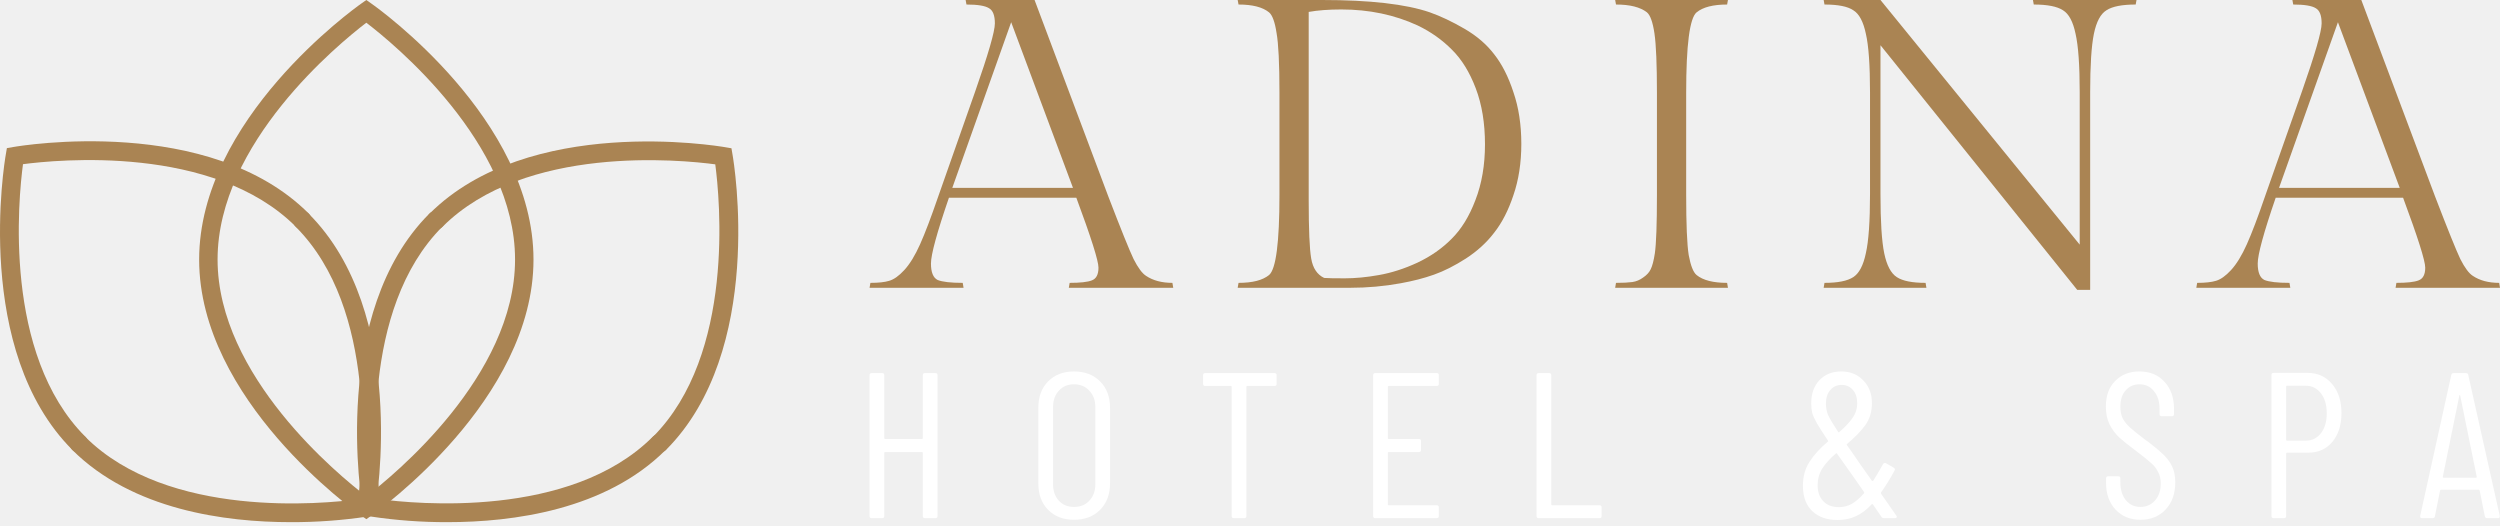
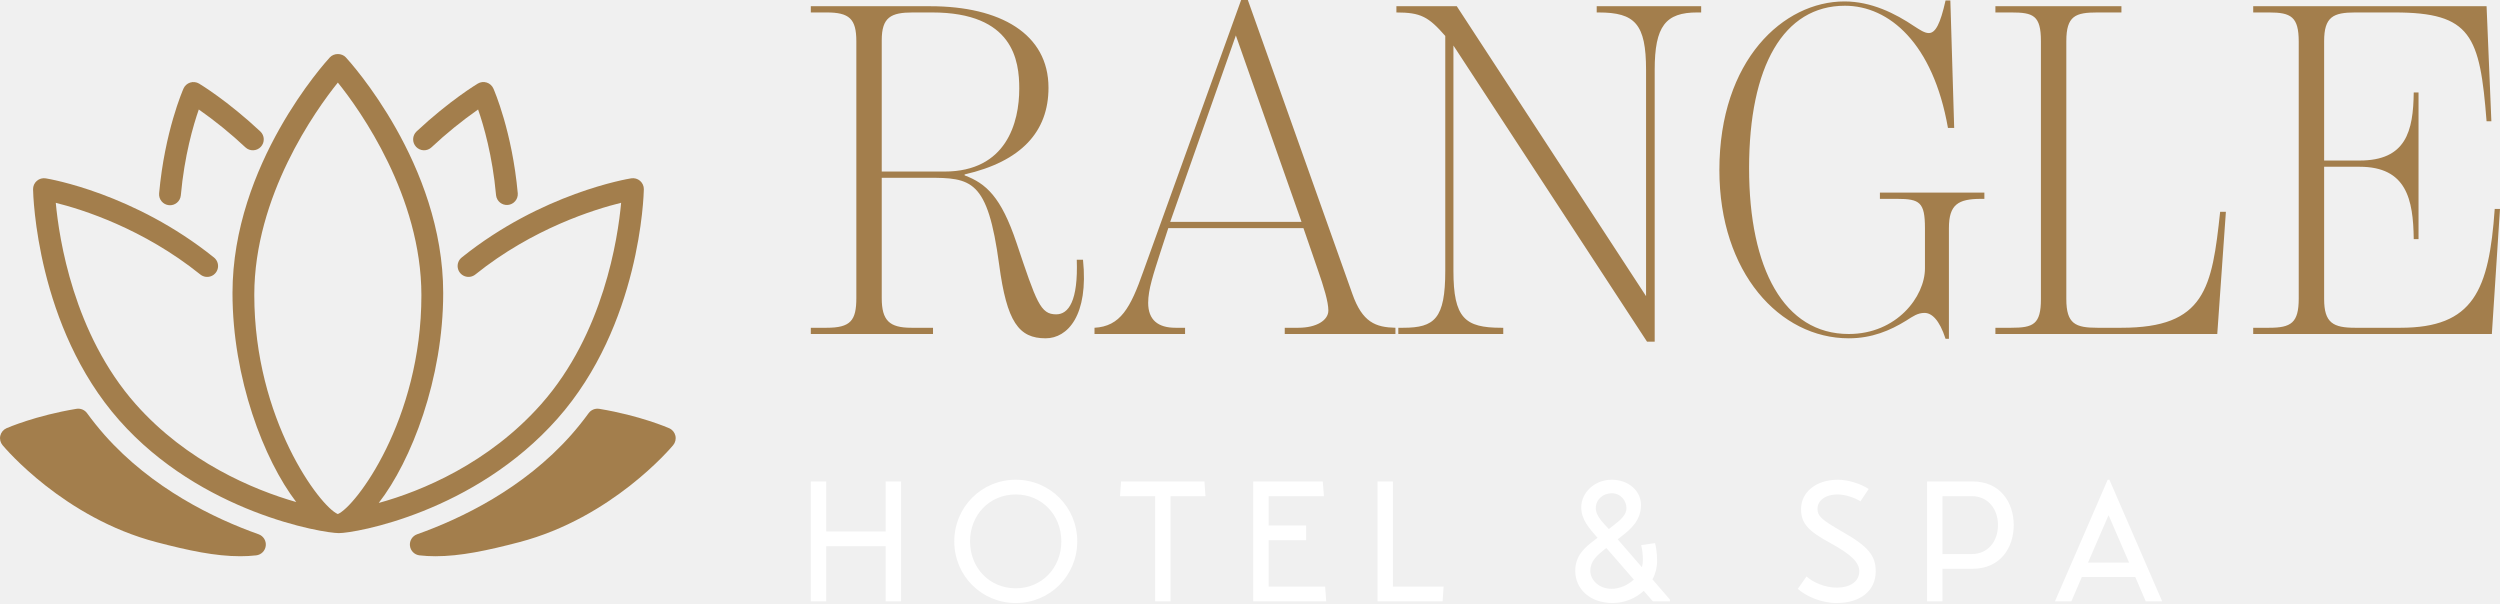
- <svg xmlns="http://www.w3.org/2000/svg" width="138" height="29" viewBox="0 0 138 29" fill="none">
-   <path d="M50.939 20.71C50.939 20.634 50.977 20.595 51.054 20.595H51.637C51.713 20.595 51.751 20.634 51.751 20.71V28.487C51.751 28.563 51.713 28.601 51.637 28.601H51.054C50.977 28.601 50.939 28.563 50.939 28.487V24.998C50.939 24.968 50.924 24.953 50.893 24.953H48.858C48.827 24.953 48.812 24.968 48.812 24.998V28.487C48.812 28.563 48.774 28.601 48.698 28.601H48.114C48.038 28.601 48 28.563 48 28.487V20.71C48 20.634 48.038 20.595 48.114 20.595H48.698C48.774 20.595 48.812 20.634 48.812 20.71V24.186C48.812 24.217 48.827 24.232 48.858 24.232H50.893C50.924 24.232 50.939 24.217 50.939 24.186V20.71Z" fill="white" />
-   <path d="M59.284 28.692C58.697 28.692 58.221 28.509 57.855 28.143C57.496 27.777 57.317 27.293 57.317 26.691V22.505C57.317 21.903 57.496 21.419 57.855 21.053C58.221 20.687 58.697 20.504 59.284 20.504C59.879 20.504 60.359 20.687 60.725 21.053C61.091 21.419 61.274 21.903 61.274 22.505V26.691C61.274 27.286 61.091 27.77 60.725 28.143C60.359 28.509 59.879 28.692 59.284 28.692ZM59.284 27.983C59.635 27.983 59.917 27.869 60.13 27.64C60.352 27.404 60.462 27.103 60.462 26.737V22.471C60.462 22.097 60.352 21.796 60.13 21.567C59.917 21.331 59.635 21.213 59.284 21.213C58.941 21.213 58.663 21.331 58.449 21.567C58.236 21.796 58.129 22.097 58.129 22.471V26.737C58.129 27.103 58.236 27.404 58.449 27.64C58.663 27.869 58.941 27.983 59.284 27.983Z" fill="white" />
-   <path d="M70.355 20.595C70.432 20.595 70.47 20.634 70.47 20.71V21.19C70.47 21.266 70.432 21.305 70.355 21.305H68.846C68.815 21.305 68.8 21.32 68.8 21.35V28.487C68.8 28.563 68.762 28.601 68.686 28.601H68.102C68.026 28.601 67.988 28.563 67.988 28.487V21.35C67.988 21.32 67.973 21.305 67.942 21.305H66.524C66.448 21.305 66.41 21.266 66.41 21.19V20.71C66.41 20.634 66.448 20.595 66.524 20.595H70.355Z" fill="white" />
-   <path d="M79.423 21.19C79.423 21.266 79.385 21.305 79.308 21.305H76.655C76.625 21.305 76.609 21.32 76.609 21.35V24.186C76.609 24.217 76.625 24.232 76.655 24.232H78.325C78.401 24.232 78.439 24.27 78.439 24.347V24.838C78.439 24.915 78.401 24.953 78.325 24.953H76.655C76.625 24.953 76.609 24.968 76.609 24.998V27.846C76.609 27.877 76.625 27.892 76.655 27.892H79.308C79.385 27.892 79.423 27.93 79.423 28.006V28.487C79.423 28.563 79.385 28.601 79.308 28.601H75.912C75.836 28.601 75.797 28.563 75.797 28.487V20.71C75.797 20.634 75.836 20.595 75.912 20.595H79.308C79.385 20.595 79.423 20.634 79.423 20.71V21.19Z" fill="white" />
-   <path d="M84.932 28.601C84.856 28.601 84.818 28.563 84.818 28.487V20.71C84.818 20.634 84.856 20.595 84.932 20.595H85.515C85.591 20.595 85.63 20.634 85.63 20.71V27.846C85.63 27.877 85.645 27.892 85.675 27.892H88.294C88.371 27.892 88.409 27.93 88.409 28.006V28.487C88.409 28.563 88.371 28.601 88.294 28.601H84.932Z" fill="white" />
-   <path d="M104.679 28.464C104.694 28.479 104.702 28.502 104.702 28.532C104.702 28.548 104.694 28.563 104.679 28.578C104.664 28.593 104.641 28.601 104.611 28.601H103.993C103.932 28.601 103.886 28.578 103.856 28.532L103.387 27.846C103.379 27.831 103.368 27.823 103.353 27.823C103.337 27.823 103.326 27.827 103.318 27.835C103.036 28.14 102.743 28.361 102.438 28.498C102.14 28.635 101.805 28.704 101.431 28.704C100.844 28.704 100.379 28.54 100.036 28.212C99.693 27.884 99.521 27.419 99.521 26.817C99.521 26.306 99.643 25.864 99.887 25.49C100.131 25.109 100.467 24.739 100.894 24.381C100.917 24.373 100.92 24.354 100.905 24.324C100.631 23.912 100.429 23.596 100.299 23.375C100.169 23.146 100.082 22.955 100.036 22.803C99.998 22.642 99.979 22.463 99.979 22.265C99.979 21.731 100.131 21.305 100.436 20.984C100.741 20.664 101.142 20.504 101.637 20.504C102.133 20.504 102.537 20.668 102.849 20.996C103.17 21.316 103.33 21.735 103.33 22.254C103.33 22.719 103.212 23.119 102.975 23.454C102.739 23.782 102.4 24.133 101.957 24.507C101.934 24.514 101.931 24.533 101.946 24.564C102.251 24.991 102.476 25.315 102.621 25.536L103.33 26.542C103.337 26.55 103.349 26.554 103.364 26.554C103.379 26.554 103.391 26.55 103.398 26.542C103.505 26.382 103.688 26.073 103.947 25.616C103.963 25.585 103.985 25.567 104.016 25.559C104.046 25.551 104.077 25.555 104.107 25.57L104.542 25.822C104.603 25.86 104.614 25.913 104.576 25.982C104.332 26.432 104.085 26.832 103.833 27.183C103.825 27.206 103.825 27.229 103.833 27.252L104.679 28.464ZM101.66 21.247C101.401 21.247 101.191 21.343 101.031 21.533C100.871 21.716 100.791 21.968 100.791 22.288C100.791 22.502 100.829 22.703 100.905 22.894C100.989 23.085 101.176 23.401 101.466 23.843C101.481 23.874 101.5 23.878 101.523 23.855C101.843 23.58 102.087 23.321 102.255 23.077C102.43 22.833 102.518 22.559 102.518 22.254C102.518 21.949 102.438 21.705 102.278 21.522C102.117 21.339 101.912 21.247 101.66 21.247ZM101.511 27.995C101.763 27.995 101.999 27.934 102.22 27.812C102.441 27.682 102.666 27.488 102.895 27.229C102.91 27.206 102.91 27.183 102.895 27.16L102.346 26.371L101.397 25.033C101.382 25.01 101.363 25.01 101.34 25.033C101.012 25.315 100.76 25.593 100.585 25.868C100.417 26.142 100.333 26.451 100.333 26.794C100.333 27.152 100.436 27.442 100.642 27.663C100.848 27.884 101.138 27.995 101.511 27.995Z" fill="white" />
-   <path d="M118.154 28.692C117.589 28.692 117.132 28.506 116.781 28.132C116.431 27.759 116.255 27.27 116.255 26.668V26.405C116.255 26.329 116.293 26.291 116.37 26.291H116.93C117.006 26.291 117.044 26.329 117.044 26.405V26.634C117.044 27.038 117.147 27.366 117.353 27.617C117.559 27.861 117.826 27.983 118.154 27.983C118.474 27.983 118.741 27.865 118.954 27.629C119.168 27.392 119.274 27.08 119.274 26.691C119.274 26.432 119.221 26.211 119.114 26.028C119.015 25.837 118.882 25.673 118.714 25.536C118.554 25.391 118.283 25.174 117.902 24.884C117.521 24.602 117.22 24.362 116.999 24.164C116.777 23.958 116.594 23.714 116.45 23.432C116.312 23.15 116.244 22.818 116.244 22.437C116.244 21.842 116.415 21.373 116.758 21.03C117.101 20.679 117.547 20.504 118.096 20.504C118.676 20.504 119.137 20.695 119.48 21.076C119.831 21.449 120.006 21.949 120.006 22.574V22.86C120.006 22.936 119.968 22.974 119.892 22.974H119.32C119.244 22.974 119.206 22.936 119.206 22.86V22.562C119.206 22.158 119.103 21.834 118.897 21.59C118.699 21.339 118.432 21.213 118.096 21.213C117.791 21.213 117.54 21.323 117.342 21.545C117.143 21.758 117.044 22.063 117.044 22.46C117.044 22.696 117.086 22.906 117.17 23.089C117.262 23.264 117.395 23.432 117.57 23.592C117.746 23.752 118.005 23.962 118.348 24.221C118.806 24.556 119.145 24.831 119.366 25.044C119.595 25.25 119.77 25.479 119.892 25.73C120.014 25.974 120.075 26.272 120.075 26.622C120.075 27.248 119.896 27.751 119.537 28.132C119.179 28.506 118.718 28.692 118.154 28.692Z" fill="white" />
-   <path d="M127.385 20.584C127.942 20.584 128.391 20.79 128.734 21.201C129.078 21.606 129.249 22.139 129.249 22.803C129.249 23.458 129.081 23.988 128.746 24.392C128.41 24.789 127.968 24.987 127.419 24.987H126.241C126.211 24.987 126.196 25.002 126.196 25.033V28.487C126.196 28.563 126.157 28.601 126.081 28.601H125.498C125.422 28.601 125.384 28.563 125.384 28.487V20.698C125.384 20.622 125.422 20.584 125.498 20.584H127.385ZM127.282 24.324C127.625 24.324 127.903 24.186 128.117 23.912C128.33 23.637 128.437 23.271 128.437 22.814C128.437 22.357 128.33 21.991 128.117 21.716C127.903 21.434 127.625 21.293 127.282 21.293H126.241C126.211 21.293 126.196 21.308 126.196 21.339V24.278C126.196 24.308 126.211 24.324 126.241 24.324H127.282Z" fill="white" />
-   <path d="M137.289 28.601C137.221 28.601 137.179 28.567 137.163 28.498L136.877 27.08C136.877 27.065 136.87 27.053 136.855 27.046C136.847 27.038 136.836 27.034 136.82 27.034H134.75C134.735 27.034 134.72 27.038 134.705 27.046C134.697 27.053 134.693 27.065 134.693 27.08L134.407 28.498C134.4 28.567 134.358 28.601 134.281 28.601H133.698C133.66 28.601 133.63 28.59 133.607 28.567C133.591 28.544 133.588 28.513 133.595 28.475L135.311 20.698C135.326 20.63 135.368 20.595 135.436 20.595H136.123C136.199 20.595 136.241 20.63 136.248 20.698L137.987 28.475V28.498C137.987 28.567 137.953 28.601 137.884 28.601H137.289ZM134.842 26.325C134.842 26.356 134.853 26.371 134.876 26.371H136.683C136.706 26.371 136.717 26.356 136.717 26.325L135.802 21.831C135.795 21.808 135.787 21.796 135.78 21.796C135.772 21.796 135.764 21.808 135.757 21.831L134.842 26.325Z" fill="white" />
-   <path d="M59.045 15.614C59.629 15.614 60.036 15.569 60.267 15.478C60.513 15.387 60.636 15.153 60.636 14.774C60.636 14.396 60.228 13.11 59.414 10.916H52.381C51.72 12.838 51.389 14.048 51.389 14.547C51.389 15.032 51.513 15.334 51.758 15.455C52.02 15.561 52.481 15.614 53.142 15.614L53.188 15.886H48L48.046 15.614C48.492 15.614 48.838 15.576 49.084 15.501C49.345 15.425 49.622 15.228 49.914 14.911C50.221 14.578 50.513 14.101 50.79 13.481C51.067 12.861 51.397 11.991 51.782 10.871L53.834 5.038C54.556 2.981 54.917 1.732 54.917 1.294C54.917 0.855 54.81 0.575 54.595 0.454C54.379 0.318 53.964 0.25 53.349 0.25L53.303 0H57.108L61.189 10.871C61.881 12.671 62.342 13.814 62.573 14.298C62.819 14.782 63.049 15.092 63.264 15.228C63.649 15.486 64.133 15.614 64.717 15.614L64.763 15.886H58.999L59.045 15.614ZM55.817 1.226L52.566 10.372H59.229L55.817 1.226Z" fill="#AA8453" />
-   <path d="M72.978 0C75.622 0 77.605 0.227 78.927 0.681C79.526 0.893 80.164 1.195 80.841 1.589C81.517 1.982 82.063 2.451 82.478 2.996C82.908 3.54 83.262 4.236 83.539 5.084C83.831 5.931 83.977 6.884 83.977 7.943C83.977 8.987 83.831 9.933 83.539 10.78C83.262 11.612 82.908 12.301 82.478 12.845C82.063 13.39 81.54 13.867 80.91 14.275C80.295 14.669 79.711 14.964 79.158 15.16C78.604 15.357 77.989 15.516 77.313 15.637C76.406 15.803 75.476 15.886 74.523 15.886H68.32L68.367 15.614C69.135 15.614 69.696 15.47 70.05 15.183C70.434 14.865 70.626 13.39 70.626 10.757V5.129C70.626 3.51 70.572 2.406 70.465 1.816C70.373 1.21 70.234 0.832 70.05 0.681C69.696 0.393 69.135 0.25 68.367 0.25L68.32 0H72.978ZM73.093 15.342C73.278 15.357 73.654 15.364 74.223 15.364C74.807 15.364 75.438 15.304 76.114 15.183C76.806 15.062 77.513 14.835 78.235 14.502C78.973 14.154 79.603 13.715 80.126 13.186C80.664 12.656 81.102 11.945 81.44 11.053C81.794 10.145 81.971 9.116 81.971 7.966C81.971 6.801 81.802 5.772 81.463 4.879C81.125 3.987 80.687 3.276 80.149 2.746C79.611 2.201 78.981 1.755 78.258 1.407C76.982 0.817 75.576 0.522 74.039 0.522C73.347 0.522 72.748 0.567 72.24 0.658V11.03C72.24 12.664 72.286 13.746 72.379 14.275C72.471 14.805 72.709 15.16 73.093 15.342Z" fill="#AA8453" />
-   <path d="M93.077 5.129V10.757C93.077 12.376 93.123 13.481 93.215 14.071C93.323 14.661 93.469 15.032 93.653 15.183C94.007 15.47 94.568 15.614 95.337 15.614L95.383 15.886H89.157L89.203 15.614C89.588 15.614 89.887 15.599 90.103 15.569C90.318 15.539 90.518 15.455 90.702 15.319C90.902 15.183 91.04 15.032 91.117 14.865C91.209 14.684 91.286 14.389 91.348 13.98C91.424 13.451 91.463 12.376 91.463 10.757V5.129C91.463 3.556 91.417 2.459 91.325 1.838C91.232 1.218 91.094 0.832 90.91 0.681C90.541 0.393 89.972 0.25 89.203 0.25L89.157 0H95.383L95.337 0.25C94.568 0.25 94.007 0.393 93.653 0.681C93.269 0.999 93.077 2.481 93.077 5.129Z" fill="#AA8453" />
-   <path d="M115.377 5.106V16H114.662L103.802 2.496V10.712C103.802 12.225 103.871 13.314 104.009 13.98C104.148 14.646 104.378 15.085 104.701 15.296C105.024 15.508 105.554 15.614 106.292 15.614L106.338 15.886H100.666L100.712 15.614C101.45 15.614 101.98 15.508 102.303 15.296C102.626 15.085 102.856 14.646 102.995 13.98C103.148 13.314 103.225 12.225 103.225 10.712V5.106C103.225 3.593 103.148 2.512 102.995 1.861C102.856 1.195 102.626 0.764 102.303 0.567C101.995 0.356 101.465 0.25 100.712 0.25L100.666 0H103.802L114.8 13.504V5.106C114.8 3.609 114.723 2.527 114.57 1.861C114.431 1.195 114.201 0.764 113.878 0.567C113.555 0.356 113.017 0.25 112.264 0.25L112.218 0H117.936L117.89 0.25C117.137 0.25 116.599 0.356 116.276 0.567C115.953 0.764 115.723 1.195 115.584 1.861C115.446 2.527 115.377 3.609 115.377 5.106Z" fill="#AA8453" />
-   <path d="M132.282 15.614C132.866 15.614 133.273 15.569 133.504 15.478C133.75 15.387 133.873 15.153 133.873 14.774C133.873 14.396 133.465 13.11 132.651 10.916H125.618C124.957 12.838 124.626 14.048 124.626 14.547C124.626 15.032 124.749 15.334 124.995 15.455C125.257 15.561 125.718 15.614 126.379 15.614L126.425 15.886H121.237L121.283 15.614C121.729 15.614 122.075 15.576 122.321 15.501C122.582 15.425 122.859 15.228 123.151 14.911C123.458 14.578 123.75 14.101 124.027 13.481C124.304 12.861 124.634 11.991 125.018 10.871L127.071 5.038C127.793 2.981 128.154 1.732 128.154 1.294C128.154 0.855 128.047 0.575 127.831 0.454C127.616 0.318 127.201 0.25 126.586 0.25L126.54 0H130.345L134.426 10.871C135.118 12.671 135.579 13.814 135.809 14.298C136.055 14.782 136.286 15.092 136.501 15.228C136.886 15.486 137.37 15.614 137.954 15.614L138 15.886H132.236L132.282 15.614ZM129.054 1.226L125.802 10.372H132.466L129.054 1.226Z" fill="#AA8453" />
-   <path d="M4.352 24.983C4.285 24.983 4.219 24.97 4.158 24.944C4.097 24.918 4.041 24.88 3.994 24.833C-1.491 19.351 0.243 8.969 0.32 8.529L0.38 8.176L0.734 8.115C1.174 8.038 11.562 6.314 17.043 11.787C17.138 11.883 17.192 12.012 17.192 12.147C17.192 12.282 17.138 12.411 17.043 12.507C16.947 12.602 16.818 12.656 16.683 12.656C16.548 12.656 16.418 12.602 16.323 12.507C11.76 7.956 3.136 8.818 1.269 9.063C1.019 10.93 0.152 19.549 4.714 24.109C4.81 24.204 4.863 24.334 4.863 24.468C4.863 24.603 4.81 24.733 4.714 24.828C4.668 24.878 4.612 24.917 4.549 24.944C4.487 24.97 4.42 24.984 4.352 24.983Z" fill="#AA8453" />
-   <path d="M16.047 28.823C12.429 28.823 7.31 28.146 3.99 24.836C3.895 24.741 3.841 24.611 3.841 24.476C3.841 24.341 3.895 24.212 3.99 24.116C4.086 24.021 4.215 23.968 4.35 23.968C4.485 23.968 4.615 24.021 4.71 24.116C9.273 28.668 17.897 27.81 19.764 27.56C20.014 25.694 20.881 17.07 16.319 12.515C16.224 12.419 16.17 12.29 16.17 12.155C16.17 12.02 16.224 11.891 16.319 11.795C16.414 11.7 16.544 11.646 16.679 11.646C16.814 11.646 16.943 11.7 17.039 11.795C22.52 17.277 20.791 27.659 20.713 28.099L20.652 28.452L20.299 28.512C18.892 28.724 17.47 28.828 16.047 28.823Z" fill="#AA8453" />
-   <path d="M36.396 24.984C36.262 24.983 36.134 24.93 36.038 24.837C35.943 24.742 35.889 24.612 35.889 24.477C35.889 24.342 35.943 24.213 36.038 24.117C40.592 19.558 39.729 10.938 39.483 9.072C37.616 8.822 28.988 7.96 24.43 12.516C24.334 12.611 24.204 12.665 24.069 12.665C23.934 12.665 23.805 12.611 23.709 12.516C23.614 12.42 23.561 12.291 23.561 12.156C23.561 12.021 23.614 11.892 23.709 11.796C29.194 6.323 39.583 8.051 40.023 8.124L40.376 8.185L40.436 8.538C40.514 8.978 42.239 19.355 36.762 24.837C36.663 24.931 36.532 24.983 36.396 24.984Z" fill="#AA8453" />
-   <path d="M24.697 28.823C23.272 28.827 21.849 28.722 20.441 28.508L20.087 28.448L20.027 28.094C19.949 27.655 18.22 17.273 23.701 11.791C23.797 11.696 23.926 11.642 24.061 11.642C24.196 11.642 24.325 11.696 24.421 11.791C24.516 11.886 24.57 12.016 24.57 12.151C24.57 12.286 24.516 12.415 24.421 12.511C19.859 17.07 20.726 25.689 20.976 27.556C22.843 27.806 31.471 28.668 36.029 24.112C36.125 24.017 36.255 23.963 36.39 23.963C36.525 23.963 36.654 24.017 36.75 24.112C36.845 24.208 36.898 24.337 36.898 24.472C36.898 24.607 36.845 24.736 36.75 24.832C33.434 28.15 28.315 28.823 24.697 28.823Z" fill="#AA8453" />
-   <path d="M20.221 28.659L19.928 28.453C19.561 28.194 10.993 22.074 10.993 14.33C10.993 6.585 19.565 0.465 19.928 0.207L20.221 0L20.514 0.207C20.881 0.465 29.449 6.577 29.449 14.33C29.449 22.074 20.876 28.194 20.514 28.453L20.221 28.659ZM20.221 1.254C18.724 2.396 12.01 7.887 12.01 14.325C12.01 20.764 18.724 26.255 20.221 27.397C21.717 26.255 28.431 20.764 28.431 14.325C28.431 7.887 21.721 2.4 20.221 1.254Z" fill="#AA8453" />
+ <svg xmlns="http://www.w3.org/2000/svg" width="429" height="103.48" viewBox="0 0 370 89.249" class="css-1j8o68f" fill="#a37e4c">
+   <path d="M25.01 30.371a1.613 1.613 0 0 0 1.751-1.461c.531-5.871 1.843-10.365 2.66-12.706a62.36 62.36 0 0 1 6.9 5.604 1.613 1.613 0 0 0 2.204-2.356c-4.857-4.544-8.893-6.979-9.063-7.08a1.614 1.614 0 0 0-2.304.732c-.113.256-2.783 6.377-3.61 15.517a1.614 1.614 0 0 0 1.461 1.75z" />
+   <path d="M82.513 61.951c12.271-13.863 12.76-33.123 12.775-33.936a1.613 1.613 0 0 0-1.867-1.622c-.536.085-13.23 2.195-25.076 11.706a1.613 1.613 0 1 0 2.02 2.515c8.477-6.806 17.615-9.63 21.562-10.603-.475 5.23-2.588 19.36-11.829 29.801-7.752 8.756-17.71 12.884-24.045 14.624 4.837-6.229 9.54-18.376 9.54-31.066 0-19.069-13.82-34.24-14.407-34.876-.61-.66-1.758-.66-2.369 0-.59.637-14.409 15.808-14.409 34.877 0 12.596 4.634 24.663 9.433 30.932-6.355-1.816-16.208-5.96-23.76-14.49C10.862 49.398 8.736 35.257 8.254 30.019c3.91.973 12.902 3.79 21.381 10.597a1.613 1.613 0 1 0 2.02-2.515C19.81 28.592 7.289 26.48 6.762 26.395a1.615 1.615 0 0 0-1.87 1.621c.015.813.503 20.341 12.774 34.205 12.092 13.66 30.09 16.68 32.489 16.68s20.061-3.058 32.358-16.95zm-44.879-18.31c0-14.62 9.065-27.327 12.367-31.42 3.304 4.088 12.365 16.842 12.365 31.487 0 18.472-9.77 31.294-12.362 32.37h-.013c-2.594-1.076-12.357-13.973-12.357-32.438z" />
+   <path d="M63.858 21.807a62.487 62.487 0 0 1 6.9-5.603c.815 2.342 2.128 6.835 2.66 12.705a1.613 1.613 0 0 0 3.212-.29c-.827-9.14-3.495-15.26-3.61-15.517a1.613 1.613 0 0 0-2.304-.733c-.17.102-4.205 2.537-9.062 7.08a1.613 1.613 0 0 0-.075 2.28 1.61 1.61 0 0 0 2.28.078zM38.27 79.072c-6.515-2.315-15.76-6.747-22.808-14.708a44.21 44.21 0 0 1-2.58-3.218 1.62 1.62 0 0 0-1.565-.64C5.28 61.502 1.138 63.3.965 63.375a1.613 1.613 0 0 0-.591 2.508c.364.438 9.081 10.773 22.792 14.36 4.774 1.248 8.71 2.08 12.4 2.08.816 0 1.607-.044 2.35-.129a1.613 1.613 0 0 0 .354-3.122zm61.688-14.59a1.612 1.612 0 0 0-.922-1.106c-.174-.075-4.316-1.873-10.352-2.869a1.624 1.624 0 0 0-1.564.64 44.21 44.21 0 0 1-2.58 3.218c-7.05 7.96-16.295 12.392-22.809 14.708a1.613 1.613 0 0 0 .356 3.121c.743.085 1.534.13 2.35.13 3.69 0 7.626-.832 12.4-2.081 13.71-3.587 22.428-13.92 22.793-14.36.322-.389.444-.907.328-1.4z" />
+   <path d="M155.177 12.978c0 6.525-4.042 10.922-12.41 12.837v.142c3.19 1.205 5.39 3.191 7.659 9.929 2.978 8.865 3.546 10.638 5.886 10.638 1.844 0 3.263-1.986 3.05-8.085h.922c.85 8.227-2.27 11.631-5.532 11.631-3.972 0-5.745-2.411-6.88-10.922-1.702-12.624-4.113-12.837-10.567-12.837h-6.808v17.802c0 3.333 1.134 4.397 4.397 4.397h3.191v.922H120v-.922h2.34c3.547 0 4.398-1.064 4.398-4.397V6.099c0-3.334-1.064-4.256-4.397-4.256H120V.921h17.659c10.425 0 17.517 4.114 17.517 12.057zm-24.68 12.411h9.29c9.15 0 11.064-7.234 11.064-12.27 0-4.113-.85-11.276-12.908-11.276h-2.836c-3.263 0-4.61.71-4.61 4.114v19.432zm62.411 8.37h-20l-1.206 3.687c-.993 3.12-1.773 5.39-1.773 7.376 0 2.553 1.49 3.688 4.043 3.688h1.418v.922h-13.404v-.922c3.83-.213 5.32-2.908 7.234-8.369L183.688 0h.993l15.461 43.476c1.49 4.255 3.475 4.964 6.383 5.035v.922h-16.383v-.922h1.986c2.766 0 4.468-1.135 4.468-2.553 0-1.277-.638-3.404-1.631-6.241zm-.284-.923-9.716-27.588-9.716 27.588h19.432zm22.483-26.099V40.07c0 7.022 1.702 8.44 7.092 8.44h.283v.922h-15.531v-.922h.709c4.68 0 6.24-1.348 6.24-8.44V5.32c-2.481-2.837-3.616-3.476-7.233-3.476V.921h8.936l28.014 42.908V10.354c0-6.809-1.631-8.51-7.021-8.51h-.284V.92h15.461v.922h-.567c-4.681 0-6.312 1.986-6.312 8.511v40.213h-1.135zm58.51 42.695c7.092 0 11.277-5.532 11.277-9.716v-5.958c0-3.83-.78-4.326-4.114-4.326h-2.553v-.922h15.461v.922h-.496c-3.405 0-4.752.851-4.752 4.326v16.383h-.497c-.922-2.837-2.056-3.83-3.12-3.83-.993 0-1.702.497-2.695 1.135-2.412 1.49-5.107 2.624-8.51 2.624-10.214 0-19.15-9.716-19.15-24.893 0-16.312 9.504-24.965 18.51-24.965 3.973 0 7.519 1.773 10.356 3.688.78.497 1.489.993 2.127.993.993 0 1.702-1.348 2.482-4.823h.71l.567 18.866h-.922C286.099 6.382 279.575.85 273.05.85c-9.078 0-14.185 8.937-14.185 24.043 0 14.894 5.178 24.539 14.752 24.539zm21.702-.922h2.34c3.263 0 4.398-.496 4.398-4.255V6.099c0-3.83-1.135-4.256-4.397-4.256h-2.34V.921h18.652v.922h-3.546c-3.263 0-4.61.497-4.61 4.256v38.156c0 3.688 1.347 4.255 4.61 4.255h3.546c12.411 0 13.404-5.887 14.61-17.163h.85l-1.276 18.085H295.32v-.922zm38.156 0h2.34c3.263 0 4.398-.71 4.398-4.326V6.17c0-3.688-1.135-4.327-4.397-4.327h-2.34V.921h34.538l.71 17.022h-.71c-.993-12.695-2.27-16.1-13.617-16.1h-5.815c-3.263 0-4.61.639-4.61 4.256v17.66h5.248c6.88 0 7.943-4.327 8.014-10.072h.71V35.39h-.71c-.07-5.886-1.064-10.709-8.014-10.709h-5.248v19.575c0 3.546 1.347 4.255 4.61 4.255h6.666c10.851 0 13.121-5.532 13.972-17.589h.78l-1.205 18.511h-35.32v-.922z" fill="#a37e4c" />
+   <path d="M131.076 71.254h2.281v17.741h-2.28v-8.16h-8.796v8.16h-2.28V71.254h2.28v7.4h8.795v-7.4zm19.258 17.995c-5.07 0-9.1-4.055-9.1-9.124s4.03-9.125 9.1-9.125 9.099 4.055 9.099 9.125-4.03 9.124-9.1 9.124zm0-2.18c3.852 0 6.742-3.016 6.742-6.944s-2.89-6.945-6.742-6.945c-3.878 0-6.767 3.016-6.767 6.945s2.889 6.944 6.767 6.944zm28.077-13.636h-5.17v15.562h-2.281V73.433h-5.196l.152-2.18h12.343zm17.712 13.383.152 2.18h-10.797V71.253h10.29l.177 2.18h-8.186v4.333h5.55v2.18h-5.55v6.869h8.364zm10.031 0h7.503l-.152 2.18h-9.632V71.253h2.281v15.562zm38.414-1.065 2.585 2.99v.254h-2.534l-1.344-1.546a6.868 6.868 0 0 1-4.587 1.8c-3.371 0-5.55-2.078-5.55-4.765 0-2.307 1.47-3.498 2.812-4.512l.482-.38c-1.217-1.394-2.408-2.686-2.408-4.511 0-2.13 1.926-4.08 4.512-4.08 2.534 0 4.334 1.697 4.334 3.725 0 2.332-1.597 3.624-2.738 4.537l-.71.557 3.575 4.132c.1-.355.152-.71.152-1.065 0-.887-.127-1.698-.254-2.205l2.053-.304c.101.405.304 1.343.304 2.636a5.765 5.765 0 0 1-.684 2.737zm-6.514-7.502.05.05.584-.456c1.166-.887 2.027-1.622 2.027-2.635 0-1.065-.81-2.206-2.18-2.206-1.216 0-2.356.862-2.356 2.206 0 1.241 1.267 2.331 1.875 3.041zm.456 8.896c1.166 0 2.408-.532 3.295-1.368l-4.055-4.664-.253.177c-1.141.913-2.13 1.75-2.13 3.194 0 1.318 1.242 2.661 3.143 2.661zm27.566 0c1.115 1.04 3.422 2.104 5.728 2.104 3.548 0 5.804-1.825 5.804-4.689 0-2.332-1.115-3.7-4.968-5.88-2.94-1.698-3.65-2.256-3.65-3.371 0-1.191 1.116-2.13 2.992-2.13 1.09 0 2.534.482 3.37 1.015l1.217-1.825c-1.191-.786-3.067-1.369-4.562-1.369-3.27 0-5.45 1.876-5.45 4.334 0 2.18 1.09 3.27 4.436 5.095 2.965 1.622 4.182 2.813 4.182 4.106 0 1.52-1.318 2.433-3.37 2.433-1.775 0-3.55-.837-4.436-1.648zm25.847-15.891c4.157 0 6.109 3.142 6.109 6.463s-1.952 6.463-6.109 6.463h-4.435v4.815h-2.281V71.254h6.716zM291.822 82c2.332 0 3.878-1.8 3.878-4.283s-1.546-4.284-3.878-4.284h-4.334V82h4.334zm25.746 6.995-1.546-3.599h-7.908l-1.546 3.6h-2.433L311.94 71h.254L320 88.995h-2.433zm-8.542-5.728h6.083l-3.041-7.02z" fill="#fff" />
</svg>
